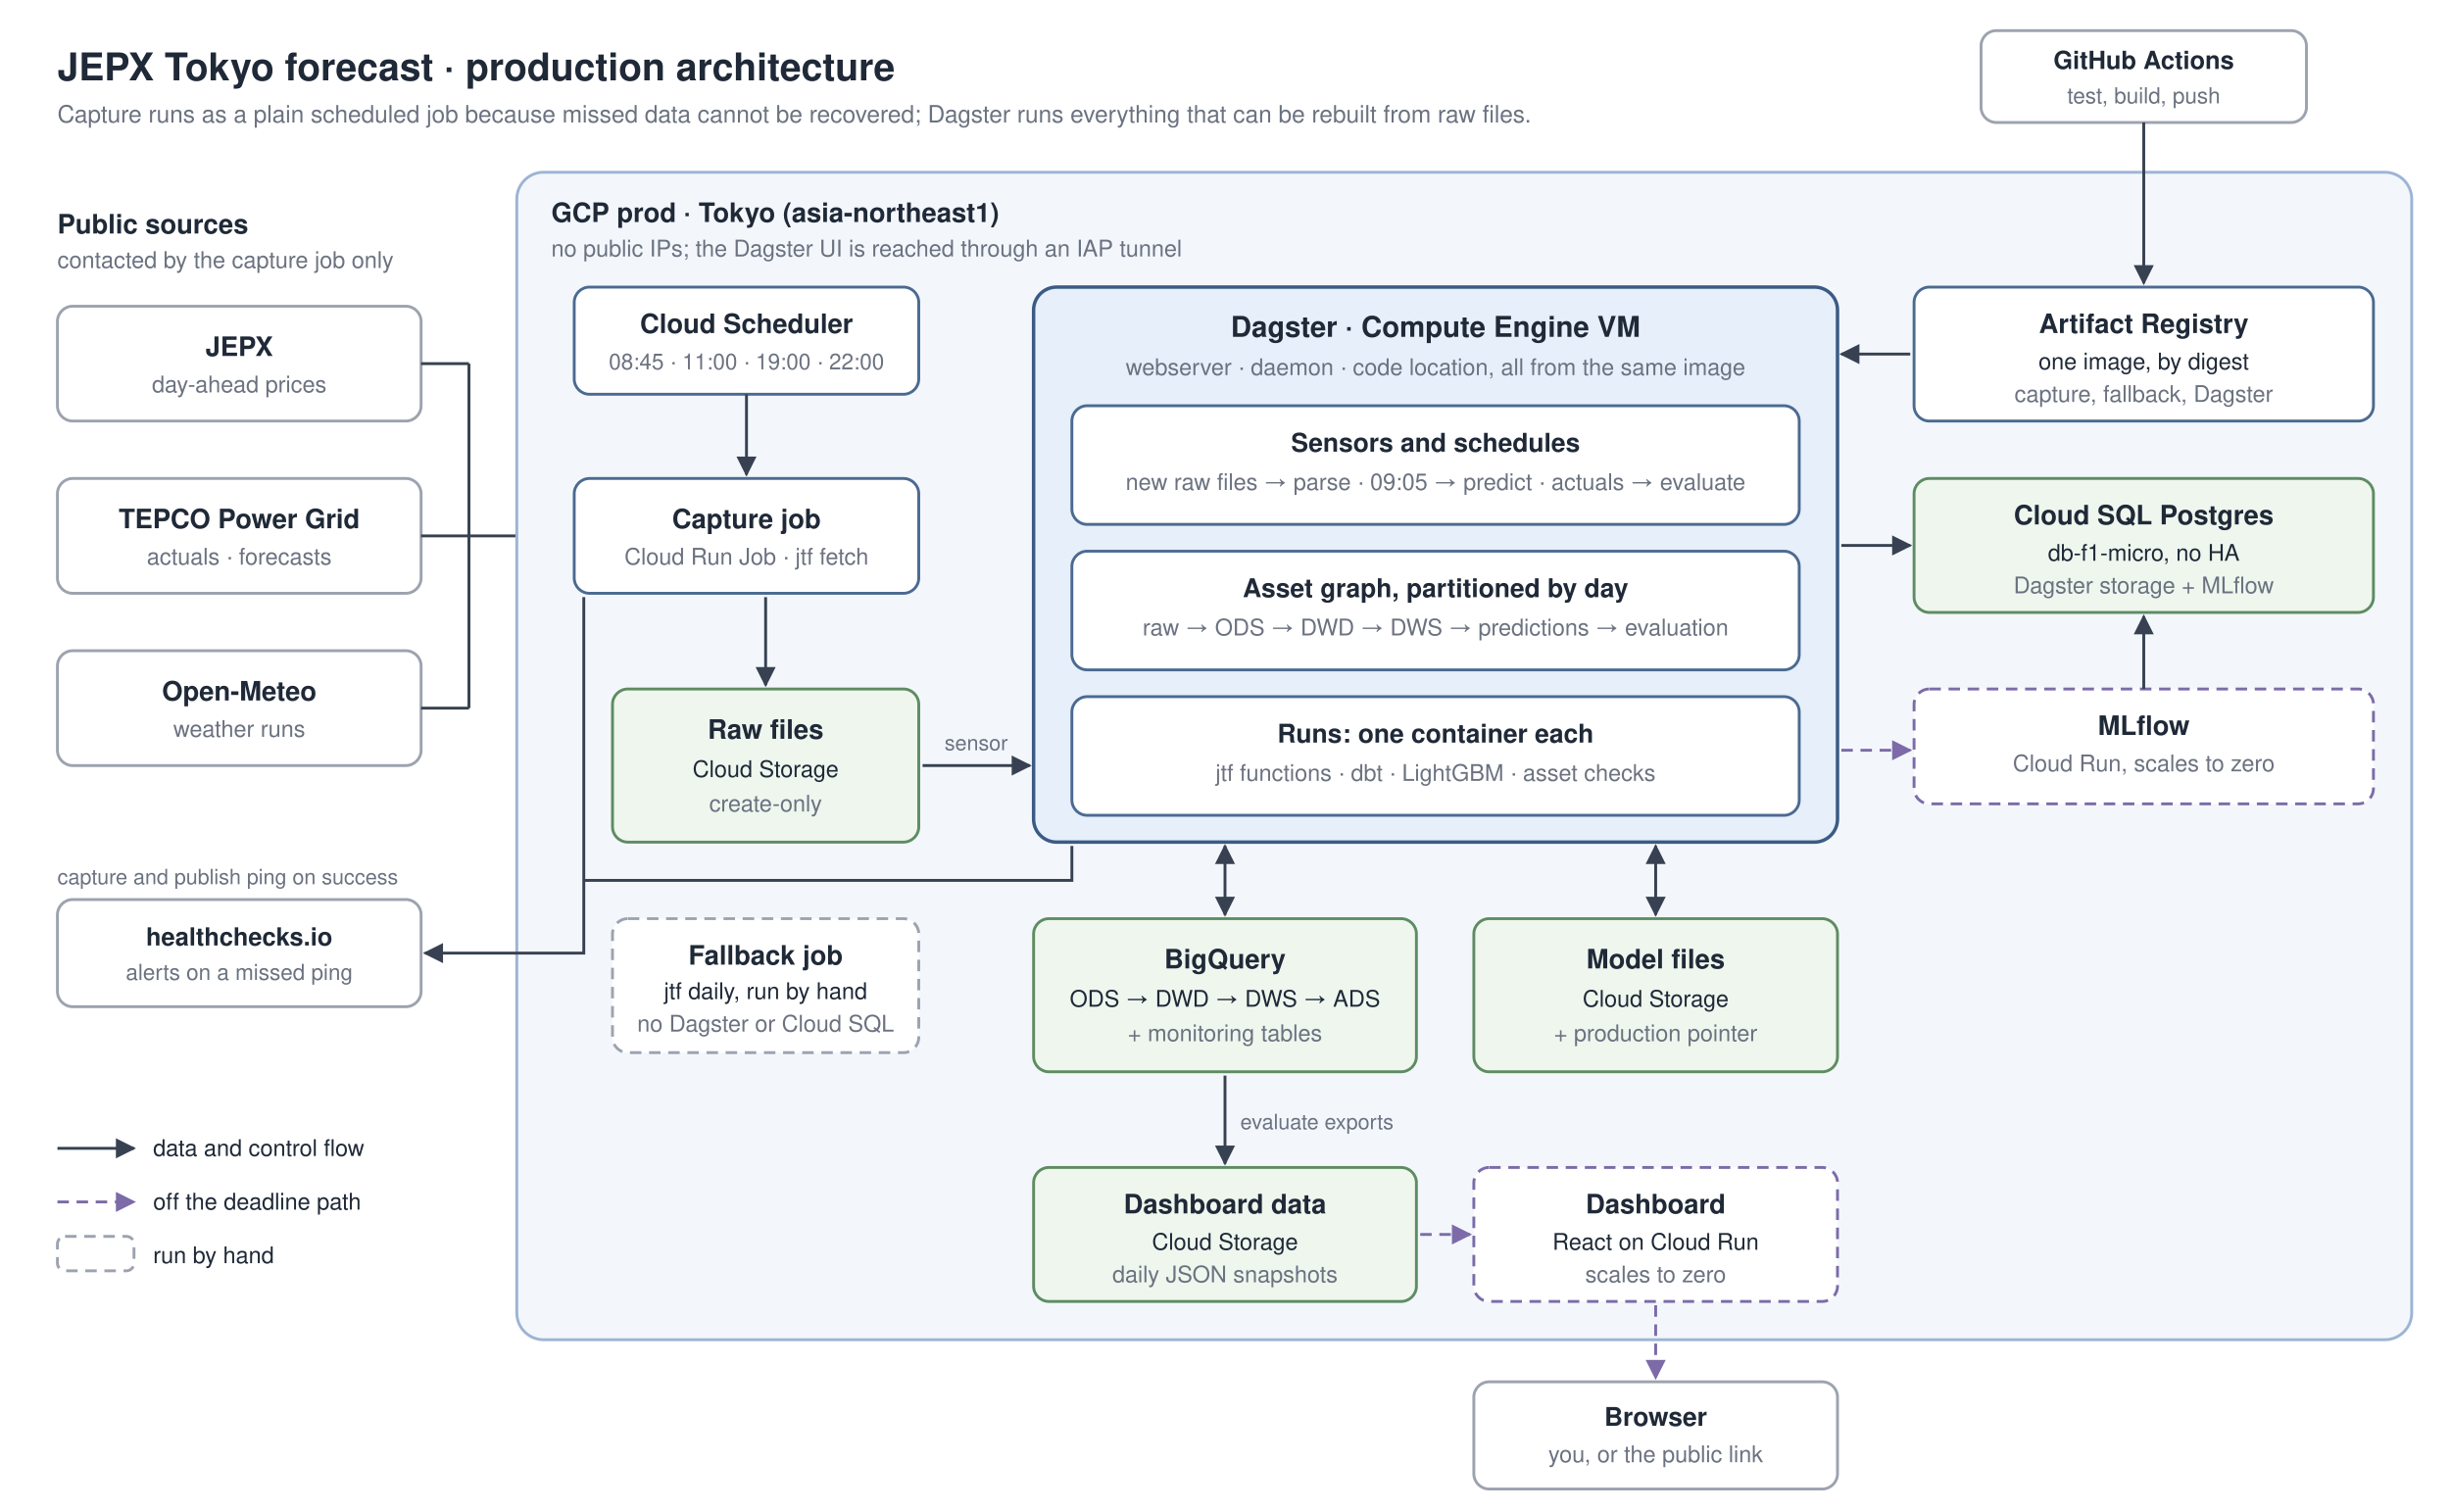
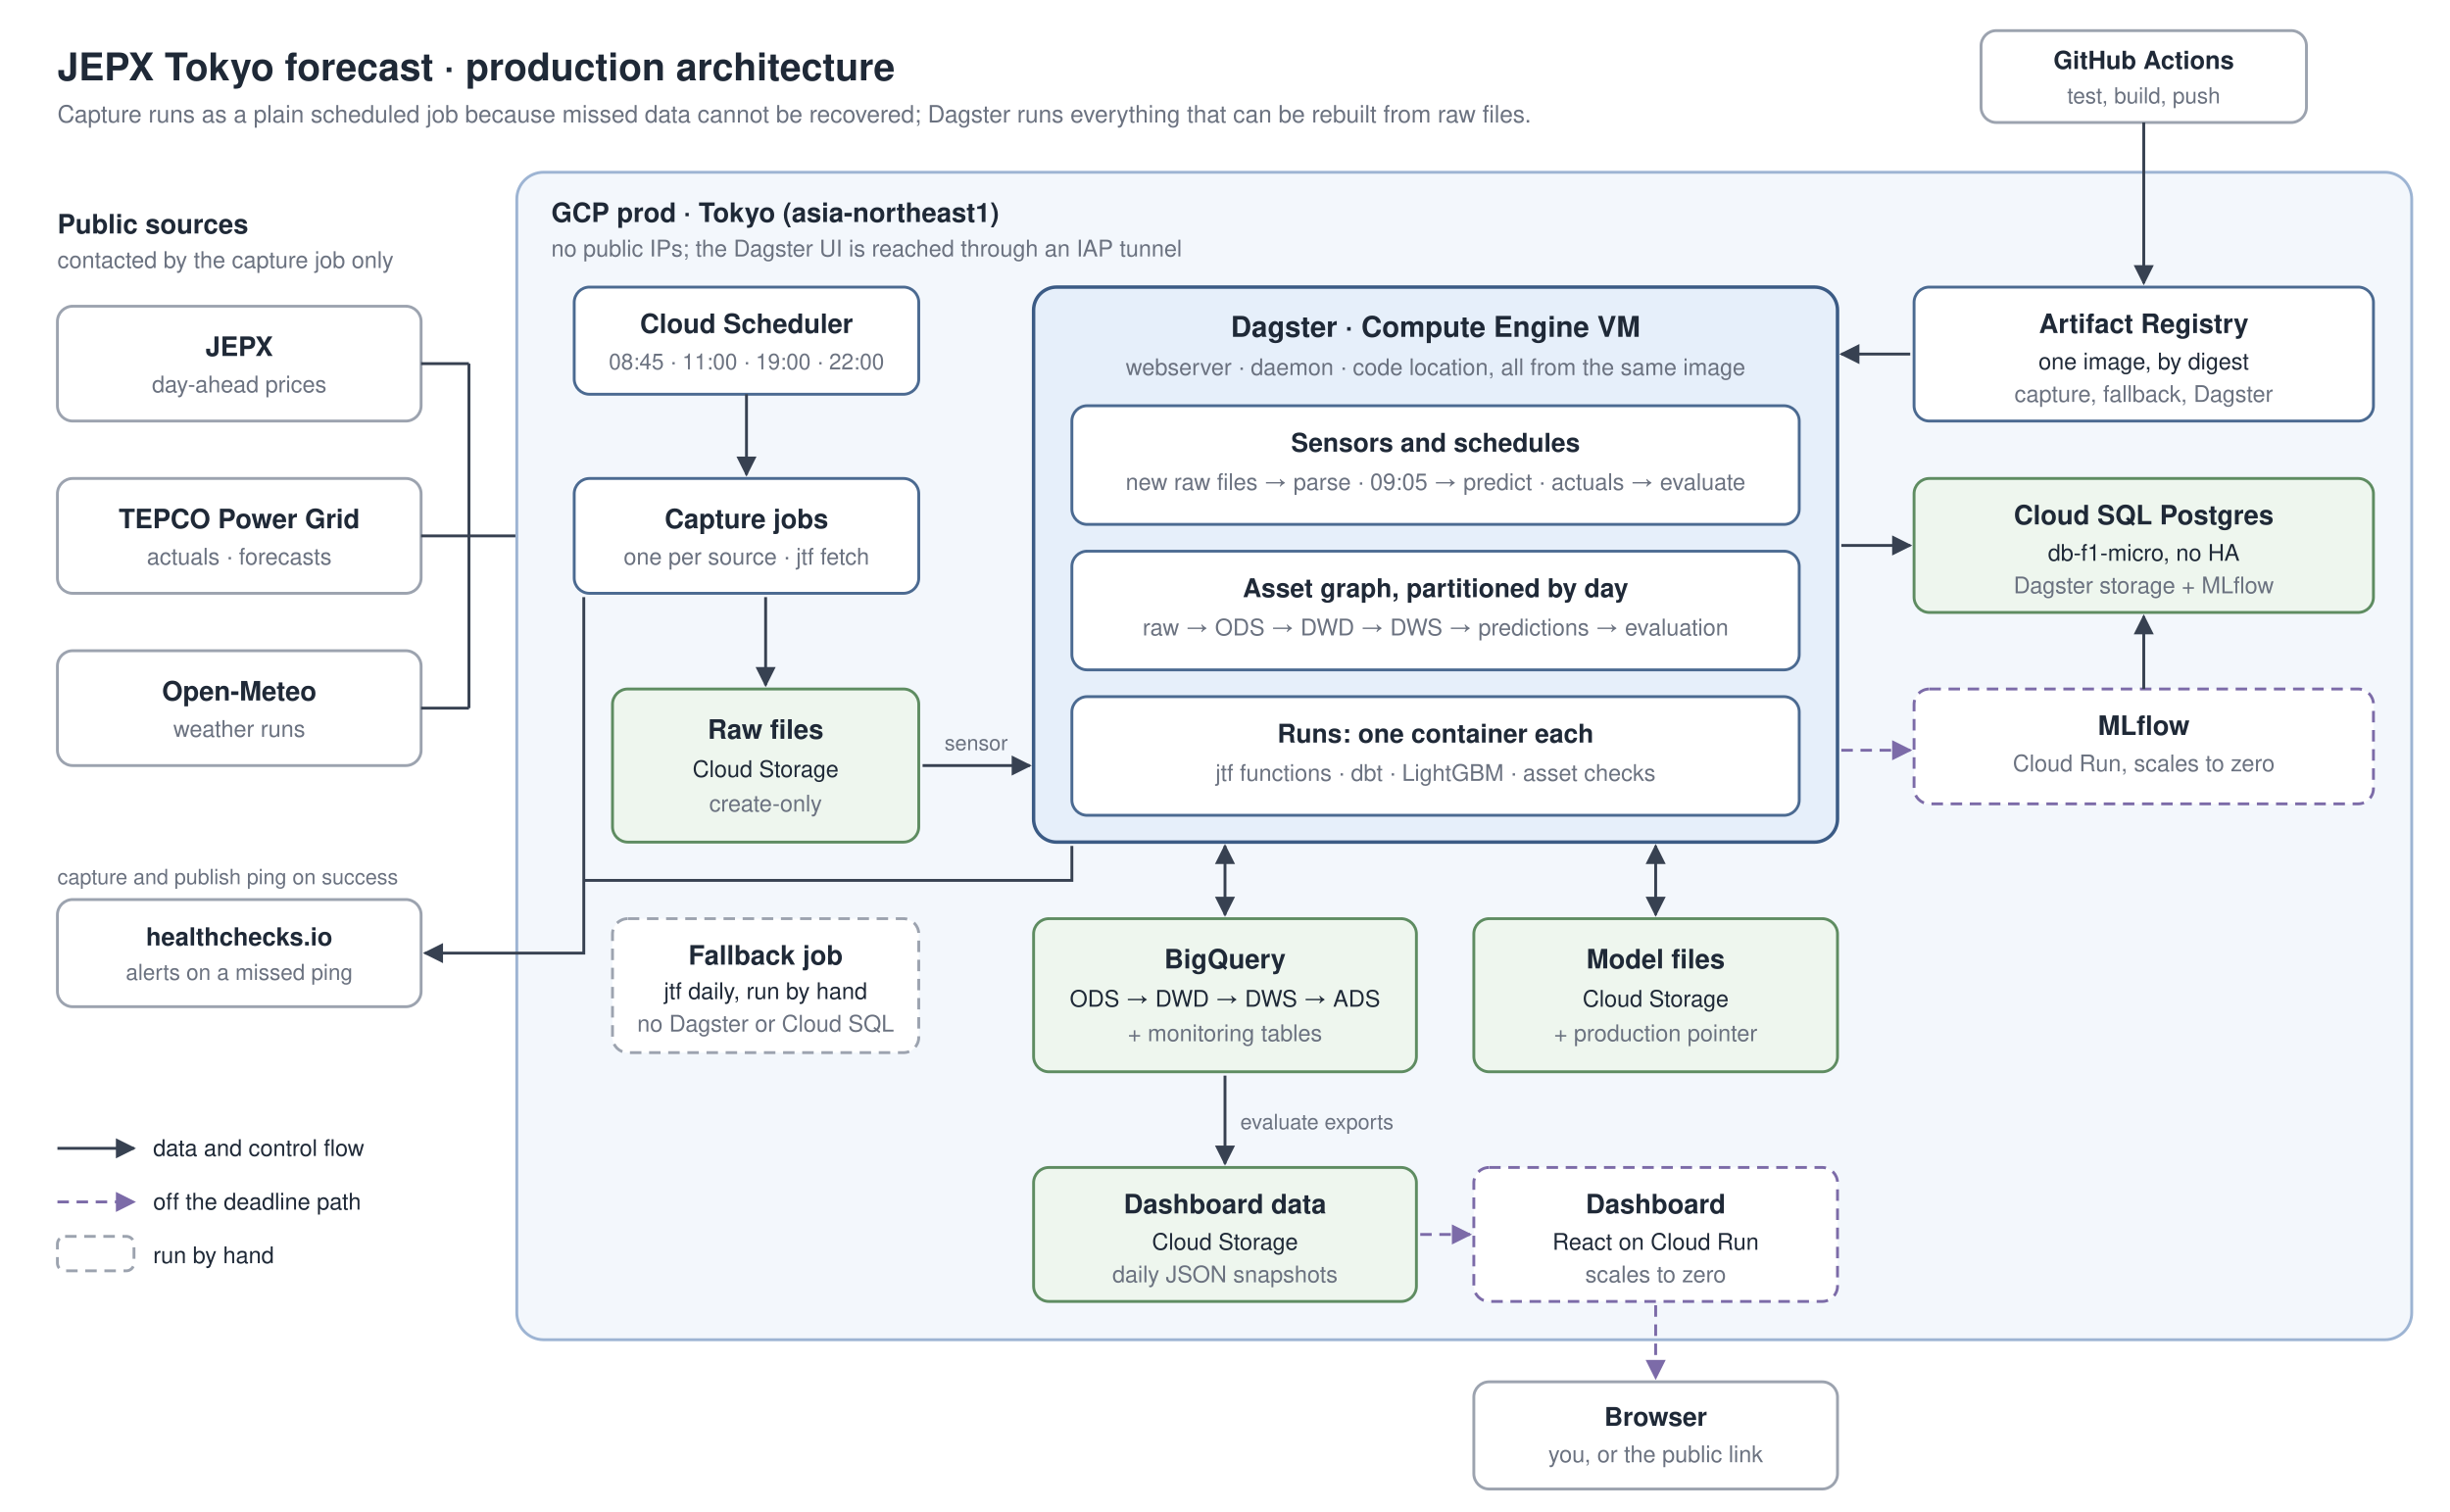
<svg xmlns="http://www.w3.org/2000/svg" width="1280" height="790" viewBox="0 0 1280 790" font-family="Helvetica, Arial, sans-serif" fill="#1F2937">
  <defs>
    <marker id="end" viewBox="0 0 10 10" refX="9" refY="5" markerWidth="7" markerHeight="7" orient="auto">
      <path d="M0,0 L10,5 L0,10 z" fill="#374151" />
    </marker>
    <marker id="start" viewBox="0 0 10 10" refX="1" refY="5" markerWidth="7" markerHeight="7" orient="auto">
      <path d="M10,0 L0,5 L10,10 z" fill="#374151" />
    </marker>
    <marker id="end-muted" viewBox="0 0 10 10" refX="9" refY="5" markerWidth="7" markerHeight="7" orient="auto">
      <path d="M0,0 L10,5 L0,10 z" fill="#7C6BA8" />
    </marker>
  </defs>
  <rect width="1280" height="790" fill="#FFFFFF" />
  <text x="30" y="42" font-size="20" font-weight="700">JEPX Tokyo forecast · production architecture</text>
  <text x="30" y="64" font-size="12.5" fill="#6B7280">Capture runs as a plain scheduled job because missed data cannot be recovered; Dagster runs everything that can be rebuilt from raw files.</text>
  <text x="30" y="122" font-size="14" font-weight="700">Public sources</text>
  <text x="30" y="140" font-size="12" fill="#6B7280">contacted by the capture job only</text>
  <g stroke="#9CA3AF" stroke-width="1.5" fill="#FFFFFF">
    <rect x="30" y="160" width="190" height="60" rx="8" />
    <rect x="30" y="250" width="190" height="60" rx="8" />
    <rect x="30" y="340" width="190" height="60" rx="8" />
  </g>
  <g text-anchor="middle">
    <text x="125" y="186" font-size="14" font-weight="700">JEPX</text>
    <text x="125" y="205" font-size="12" fill="#6B7280">day-ahead prices</text>
    <text x="125" y="276" font-size="14" font-weight="700">TEPCO Power Grid</text>
    <text x="125" y="295" font-size="12" fill="#6B7280">actuals · forecasts</text>
    <text x="125" y="366" font-size="14" font-weight="700">Open-Meteo</text>
    <text x="125" y="385" font-size="12" fill="#6B7280">weather runs</text>
  </g>
  <path d="M220,190 H245 M220,280 H245 M220,370 H245 M245,190 V370" stroke="#374151" stroke-width="1.5" fill="none" />
  <line x1="245" y1="280" x2="298" y2="280" stroke="#374151" stroke-width="1.5" marker-end="url(#end)" />
  <text x="30" y="462" font-size="11" fill="#6B7280">capture and publish ping on success</text>
  <rect x="30" y="470" width="190" height="56" rx="8" fill="#FFFFFF" stroke="#9CA3AF" stroke-width="1.5" />
  <text x="125" y="494" font-size="13" font-weight="700" text-anchor="middle">healthchecks.io</text>
  <text x="125" y="512" font-size="11.5" fill="#6B7280" text-anchor="middle">alerts on a missed ping</text>
  <line x1="30" y1="600" x2="70" y2="600" stroke="#374151" stroke-width="1.5" marker-end="url(#end)" />
  <text x="80" y="604" font-size="12">data and control flow</text>
  <line x1="30" y1="628" x2="70" y2="628" stroke="#7C6BA8" stroke-width="1.5" stroke-dasharray="6 4" marker-end="url(#end-muted)" />
  <text x="80" y="632" font-size="12">off the deadline path</text>
  <rect x="30" y="646" width="40" height="18" rx="4" fill="#FFFFFF" stroke="#9CA3AF" stroke-width="1.5" stroke-dasharray="6 4" />
  <text x="80" y="660" font-size="12">run by hand</text>
  <rect x="1035" y="16" width="170" height="48" rx="8" fill="#FFFFFF" stroke="#9CA3AF" stroke-width="1.5" />
  <text x="1120" y="36" font-size="13" font-weight="700" text-anchor="middle">GitHub Actions</text>
  <text x="1120" y="54" font-size="11.5" fill="#6B7280" text-anchor="middle">test, build, push</text>
  <rect x="270" y="90" width="990" height="610" rx="14" fill="#F3F7FC" stroke="#9DB4D3" stroke-width="1.5" />
  <text x="288" y="116" font-size="14" font-weight="700">GCP prod · Tokyo (asia-northeast1)</text>
  <text x="288" y="134" font-size="12" fill="#6B7280">no public IPs; the Dagster UI is reached through an IAP tunnel</text>
  <line x1="1120" y1="64" x2="1120" y2="148" stroke="#374151" stroke-width="1.5" marker-end="url(#end)" />
  <g stroke="#4B6A91" stroke-width="1.5" fill="#FFFFFF">
    <rect x="300" y="150" width="180" height="56" rx="8" />
    <rect x="300" y="250" width="180" height="60" rx="8" />
  </g>
  <g text-anchor="middle">
    <text x="390" y="174" font-size="14" font-weight="700">Cloud Scheduler</text>
    <text x="390" y="193" font-size="11.5" fill="#6B7280">08:45 · 11:00 · 19:00 · 22:00</text>
-     <text x="390" y="276" font-size="14" font-weight="700">Capture job</text>
-     <text x="390" y="295" font-size="12" fill="#6B7280">Cloud Run Job · jtf fetch</text>
+     <text x="390" y="276" font-size="14" font-weight="700">Capture jobs</text>
+     <text x="390" y="295" font-size="12" fill="#6B7280">one per source · jtf fetch</text>
  </g>
  <line x1="390" y1="206" x2="390" y2="248" stroke="#374151" stroke-width="1.5" marker-end="url(#end)" />
  <rect x="320" y="360" width="160" height="80" rx="8" fill="#EEF6EE" stroke="#5E8C61" stroke-width="1.5" />
  <g text-anchor="middle">
    <text x="400" y="386" font-size="14" font-weight="700">Raw files</text>
    <text x="400" y="406" font-size="12">Cloud Storage</text>
    <text x="400" y="424" font-size="12" fill="#6B7280">create-only</text>
  </g>
  <line x1="400" y1="312" x2="400" y2="358" stroke="#374151" stroke-width="1.5" marker-end="url(#end)" />
  <rect x="320" y="480" width="160" height="70" rx="8" fill="#FFFFFF" stroke="#9CA3AF" stroke-width="1.5" stroke-dasharray="6 4" />
  <g text-anchor="middle">
    <text x="400" y="504" font-size="14" font-weight="700">Fallback job</text>
    <text x="400" y="522" font-size="12">jtf daily, run by hand</text>
    <text x="400" y="539" font-size="12" fill="#6B7280">no Dagster or Cloud SQL</text>
  </g>
  <path d="M305,312 V498 H222" stroke="#374151" stroke-width="1.5" fill="none" marker-end="url(#end)" />
  <path d="M560,442 V460 H305" stroke="#374151" stroke-width="1.5" fill="none" />
  <rect x="540" y="150" width="420" height="290" rx="12" fill="#E6EFFA" stroke="#3B5B85" stroke-width="1.8" />
  <text x="750" y="176" font-size="15" font-weight="700" text-anchor="middle">Dagster · Compute Engine VM</text>
  <text x="750" y="196" font-size="12" fill="#6B7280" text-anchor="middle">webserver · daemon · code location, all from the same image</text>
  <g stroke="#4B6A91" stroke-width="1.5" fill="#FFFFFF">
    <rect x="560" y="212" width="380" height="62" rx="8" />
    <rect x="560" y="288" width="380" height="62" rx="8" />
    <rect x="560" y="364" width="380" height="62" rx="8" />
  </g>
  <g text-anchor="middle">
    <text x="750" y="236" font-size="13.5" font-weight="700">Sensors and schedules</text>
    <text x="750" y="256" font-size="12" fill="#6B7280">new raw files → parse · 09:05 → predict · actuals → evaluate</text>
    <text x="750" y="312" font-size="13.5" font-weight="700">Asset graph, partitioned by day</text>
    <text x="750" y="332" font-size="12" fill="#6B7280">raw → ODS → DWD → DWS → predictions → evaluation</text>
    <text x="750" y="388" font-size="13.5" font-weight="700">Runs: one container each</text>
    <text x="750" y="408" font-size="12" fill="#6B7280">jtf functions · dbt · LightGBM · asset checks</text>
  </g>
  <line x1="482" y1="400" x2="538" y2="400" stroke="#374151" stroke-width="1.5" marker-end="url(#end)" />
  <text x="510" y="392" font-size="11" fill="#6B7280" text-anchor="middle">sensor</text>
  <rect x="1000" y="150" width="240" height="70" rx="8" fill="#FFFFFF" stroke="#4B6A91" stroke-width="1.5" />
  <g text-anchor="middle">
    <text x="1120" y="174" font-size="14" font-weight="700">Artifact Registry</text>
    <text x="1120" y="193" font-size="12">one image, by digest</text>
    <text x="1120" y="210" font-size="12" fill="#6B7280">capture, fallback, Dagster</text>
  </g>
  <line x1="998" y1="185" x2="962" y2="185" stroke="#374151" stroke-width="1.5" marker-end="url(#end)" />
  <rect x="1000" y="250" width="240" height="70" rx="8" fill="#EEF6EE" stroke="#5E8C61" stroke-width="1.5" />
  <g text-anchor="middle">
    <text x="1120" y="274" font-size="14" font-weight="700">Cloud SQL Postgres</text>
    <text x="1120" y="293" font-size="12">db-f1-micro, no HA</text>
    <text x="1120" y="310" font-size="12" fill="#6B7280">Dagster storage + MLflow</text>
  </g>
  <line x1="962" y1="285" x2="998" y2="285" stroke="#374151" stroke-width="1.5" marker-end="url(#end)" />
  <rect x="1000" y="360" width="240" height="60" rx="8" fill="#FFFFFF" stroke="#7C6BA8" stroke-width="1.5" stroke-dasharray="6 4" />
  <g text-anchor="middle">
    <text x="1120" y="384" font-size="14" font-weight="700">MLflow</text>
    <text x="1120" y="403" font-size="12" fill="#6B7280">Cloud Run, scales to zero</text>
  </g>
  <line x1="1120" y1="360" x2="1120" y2="322" stroke="#374151" stroke-width="1.5" marker-end="url(#end)" />
  <line x1="962" y1="392" x2="998" y2="392" stroke="#7C6BA8" stroke-width="1.5" stroke-dasharray="6 4" marker-end="url(#end-muted)" />
  <g stroke="#5E8C61" stroke-width="1.5" fill="#EEF6EE">
    <rect x="540" y="480" width="200" height="80" rx="8" />
    <rect x="770" y="480" width="190" height="80" rx="8" />
    <rect x="540" y="610" width="200" height="70" rx="8" />
  </g>
  <g text-anchor="middle">
    <text x="640" y="506" font-size="14" font-weight="700">BigQuery</text>
    <text x="640" y="526" font-size="12">ODS → DWD → DWS → ADS</text>
    <text x="640" y="544" font-size="12" fill="#6B7280">+ monitoring tables</text>
    <text x="865" y="506" font-size="14" font-weight="700">Model files</text>
    <text x="865" y="526" font-size="12">Cloud Storage</text>
    <text x="865" y="544" font-size="12" fill="#6B7280">+ production pointer</text>
    <text x="640" y="634" font-size="14" font-weight="700">Dashboard data</text>
    <text x="640" y="653" font-size="12">Cloud Storage</text>
    <text x="640" y="670" font-size="12" fill="#6B7280">daily JSON snapshots</text>
  </g>
  <g stroke="#374151" stroke-width="1.5">
    <line x1="640" y1="442" x2="640" y2="478" marker-start="url(#start)" marker-end="url(#end)" />
    <line x1="865" y1="442" x2="865" y2="478" marker-start="url(#start)" marker-end="url(#end)" />
    <line x1="640" y1="562" x2="640" y2="608" marker-end="url(#end)" />
  </g>
  <text x="648" y="590" font-size="11" fill="#6B7280">evaluate exports</text>
  <rect x="770" y="610" width="190" height="70" rx="8" fill="#FFFFFF" stroke="#7C6BA8" stroke-width="1.5" stroke-dasharray="6 4" />
  <g text-anchor="middle">
    <text x="865" y="634" font-size="14" font-weight="700">Dashboard</text>
    <text x="865" y="653" font-size="12">React on Cloud Run</text>
    <text x="865" y="670" font-size="12" fill="#6B7280">scales to zero</text>
  </g>
  <line x1="742" y1="645" x2="768" y2="645" stroke="#7C6BA8" stroke-width="1.5" stroke-dasharray="6 4" marker-end="url(#end-muted)" />
  <rect x="770" y="722" width="190" height="56" rx="8" fill="#FFFFFF" stroke="#9CA3AF" stroke-width="1.5" />
  <text x="865" y="745" font-size="13.5" font-weight="700" text-anchor="middle">Browser</text>
  <text x="865" y="764" font-size="12" fill="#6B7280" text-anchor="middle">you, or the public link</text>
  <line x1="865" y1="682" x2="865" y2="720" stroke="#7C6BA8" stroke-width="1.5" stroke-dasharray="6 4" marker-end="url(#end-muted)" />
</svg>
